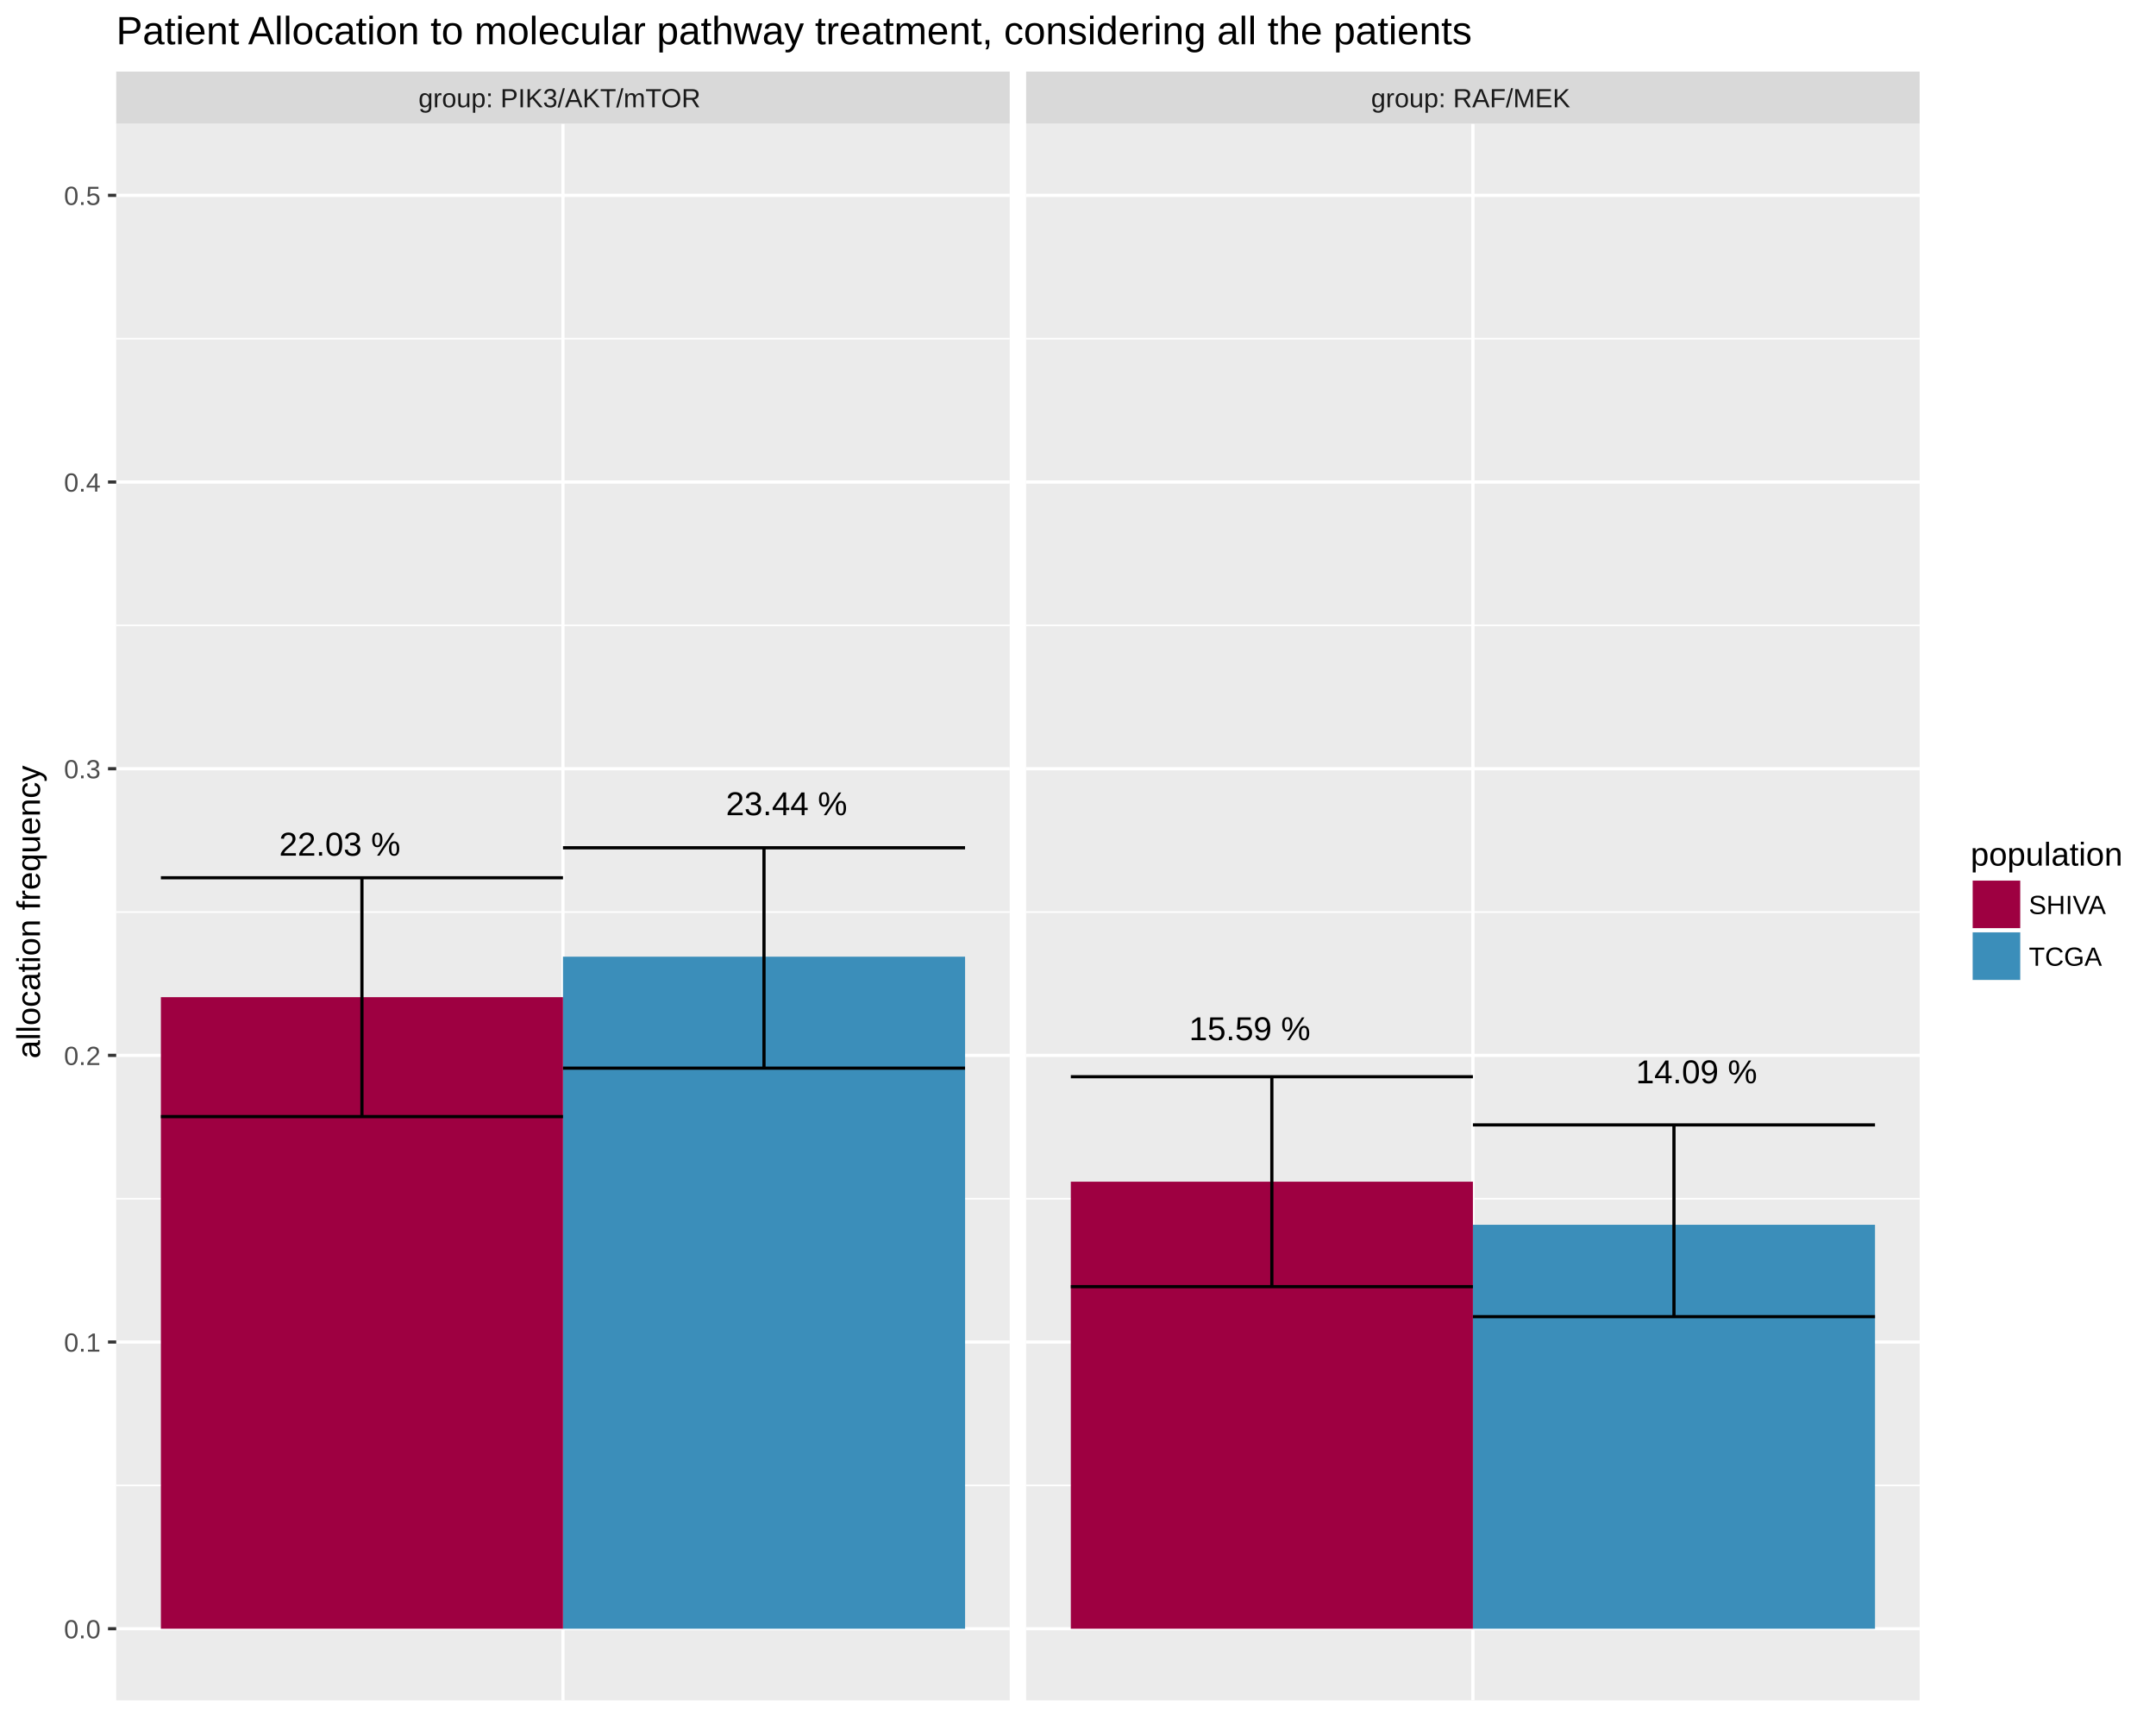
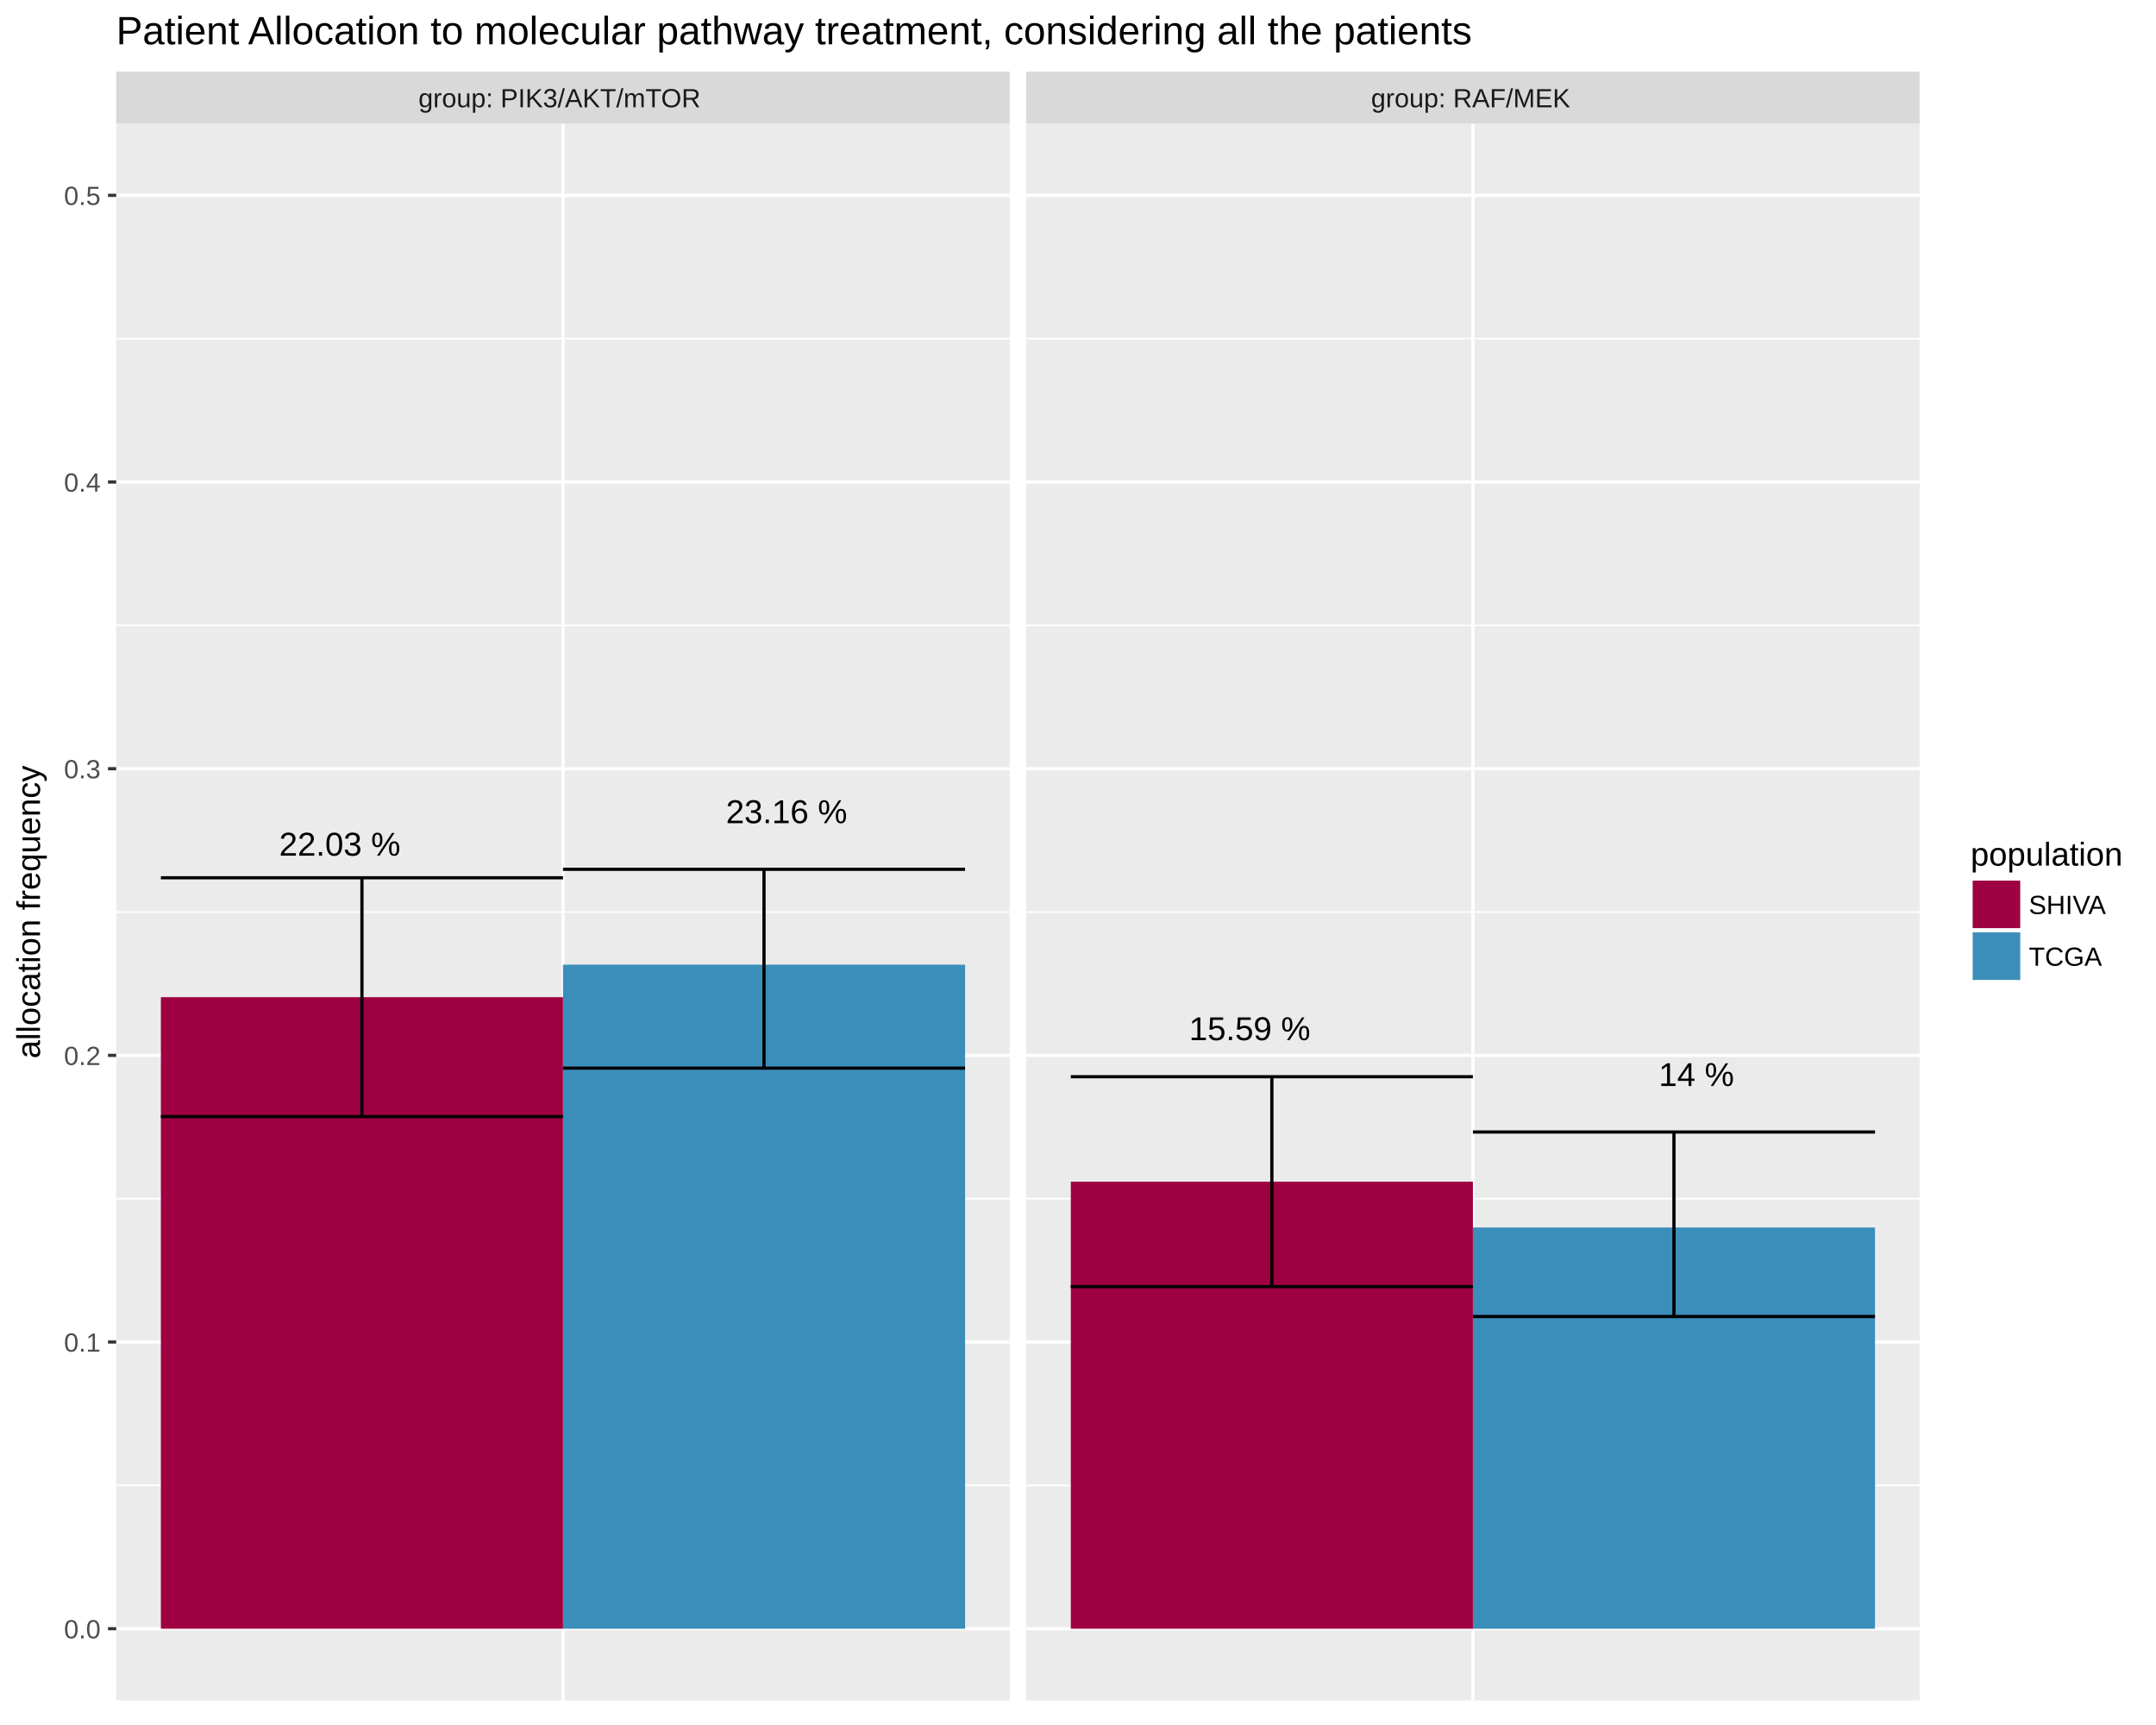
<svg xmlns="http://www.w3.org/2000/svg" viewBox="0 0 720.00 576.00">
  <defs>
    <style type="text/css">
    line, polyline, path, rect, circle {
      fill: none;
      stroke: #000000;
      stroke-linecap: round;
      stroke-linejoin: round;
      stroke-miterlimit: 10.00;
    }
  </style>
  </defs>
  <rect width="100%" height="100%" style="stroke: none; fill: #FFFFFF;" />
  <rect x="-0.00" y="0.00" width="720.00" height="576.00" style="stroke-width: 1.07; stroke: #FFFFFF; fill: #FFFFFF;" />
  <defs>
    <clipPath id="cpMzguODA3OXwzMzcuMjAyfDU2Ny43ODF8NDEuMjk0OQ==">
      <rect x="38.81" y="41.29" width="298.39" height="526.49" />
    </clipPath>
  </defs>
  <rect x="38.81" y="41.29" width="298.39" height="526.49" style="stroke-width: 1.07; stroke: none; fill: #EBEBEB;" clip-path="url(#cpMzguODA3OXwzMzcuMjAyfDU2Ny43ODF8NDEuMjk0OQ==)" />
  <polyline points="38.81,495.99 337.20,495.99 " style="stroke-width: 0.53; stroke: #FFFFFF; stroke-linecap: butt;" clip-path="url(#cpMzguODA3OXwzMzcuMjAyfDU2Ny43ODF8NDEuMjk0OQ==)" />
  <polyline points="38.81,400.26 337.20,400.26 " style="stroke-width: 0.53; stroke: #FFFFFF; stroke-linecap: butt;" clip-path="url(#cpMzguODA3OXwzMzcuMjAyfDU2Ny43ODF8NDEuMjk0OQ==)" />
  <polyline points="38.81,304.54 337.20,304.54 " style="stroke-width: 0.53; stroke: #FFFFFF; stroke-linecap: butt;" clip-path="url(#cpMzguODA3OXwzMzcuMjAyfDU2Ny43ODF8NDEuMjk0OQ==)" />
  <polyline points="38.81,208.81 337.20,208.81 " style="stroke-width: 0.53; stroke: #FFFFFF; stroke-linecap: butt;" clip-path="url(#cpMzguODA3OXwzMzcuMjAyfDU2Ny43ODF8NDEuMjk0OQ==)" />
  <polyline points="38.81,113.09 337.20,113.09 " style="stroke-width: 0.53; stroke: #FFFFFF; stroke-linecap: butt;" clip-path="url(#cpMzguODA3OXwzMzcuMjAyfDU2Ny43ODF8NDEuMjk0OQ==)" />
  <polyline points="38.81,543.85 337.20,543.85 " style="stroke-width: 1.07; stroke: #FFFFFF; stroke-linecap: butt;" clip-path="url(#cpMzguODA3OXwzMzcuMjAyfDU2Ny43ODF8NDEuMjk0OQ==)" />
  <polyline points="38.81,448.12 337.20,448.12 " style="stroke-width: 1.07; stroke: #FFFFFF; stroke-linecap: butt;" clip-path="url(#cpMzguODA3OXwzMzcuMjAyfDU2Ny43ODF8NDEuMjk0OQ==)" />
  <polyline points="38.81,352.40 337.20,352.40 " style="stroke-width: 1.07; stroke: #FFFFFF; stroke-linecap: butt;" clip-path="url(#cpMzguODA3OXwzMzcuMjAyfDU2Ny43ODF8NDEuMjk0OQ==)" />
  <polyline points="38.81,256.68 337.20,256.68 " style="stroke-width: 1.07; stroke: #FFFFFF; stroke-linecap: butt;" clip-path="url(#cpMzguODA3OXwzMzcuMjAyfDU2Ny43ODF8NDEuMjk0OQ==)" />
  <polyline points="38.81,160.95 337.20,160.95 " style="stroke-width: 1.07; stroke: #FFFFFF; stroke-linecap: butt;" clip-path="url(#cpMzguODA3OXwzMzcuMjAyfDU2Ny43ODF8NDEuMjk0OQ==)" />
  <polyline points="38.81,65.23 337.20,65.23 " style="stroke-width: 1.07; stroke: #FFFFFF; stroke-linecap: butt;" clip-path="url(#cpMzguODA3OXwzMzcuMjAyfDU2Ny43ODF8NDEuMjk0OQ==)" />
  <polyline points="188.01,567.78 188.01,41.29 " style="stroke-width: 1.07; stroke: #FFFFFF; stroke-linecap: butt;" clip-path="url(#cpMzguODA3OXwzMzcuMjAyfDU2Ny43ODF8NDEuMjk0OQ==)" />
-   <rect x="188.01" y="319.45" width="134.28" height="224.40" style="stroke-width: 1.07; stroke: none; stroke-linecap: butt; fill: #3B8EBA;" clip-path="url(#cpMzguODA3OXwzMzcuMjAyfDU2Ny43ODF8NDEuMjk0OQ==)" />
+   <rect x="188.01" y="322.12" width="134.28" height="221.73" style="stroke-width: 1.07; stroke: none; stroke-linecap: butt; fill: #3B8EBA;" clip-path="url(#cpMzguODA3OXwzMzcuMjAyfDU2Ny43ODF8NDEuMjk0OQ==)" />
  <rect x="53.73" y="332.97" width="134.28" height="210.88" style="stroke-width: 1.07; stroke: none; stroke-linecap: butt; fill: #9E0041;" clip-path="url(#cpMzguODA3OXwzMzcuMjAyfDU2Ny43ODF8NDEuMjk0OQ==)" />
-   <polyline points="188.01,283.09 322.28,283.09 " style="stroke-width: 1.07; stroke-linecap: butt;" clip-path="url(#cpMzguODA3OXwzMzcuMjAyfDU2Ny43ODF8NDEuMjk0OQ==)" />
-   <polyline points="255.14,283.09 255.14,356.67 " style="stroke-width: 1.07; stroke-linecap: butt;" clip-path="url(#cpMzguODA3OXwzMzcuMjAyfDU2Ny43ODF8NDEuMjk0OQ==)" />
+   <polyline points="188.01,290.26 322.28,290.26 " style="stroke-width: 1.07; stroke-linecap: butt;" clip-path="url(#cpMzguODA3OXwzMzcuMjAyfDU2Ny43ODF8NDEuMjk0OQ==)" />
+   <polyline points="255.14,290.26 255.14,356.67 " style="stroke-width: 1.07; stroke-linecap: butt;" clip-path="url(#cpMzguODA3OXwzMzcuMjAyfDU2Ny43ODF8NDEuMjk0OQ==)" />
  <polyline points="188.01,356.67 322.28,356.67 " style="stroke-width: 1.07; stroke-linecap: butt;" clip-path="url(#cpMzguODA3OXwzMzcuMjAyfDU2Ny43ODF8NDEuMjk0OQ==)" />
  <polyline points="53.73,293.10 188.01,293.10 " style="stroke-width: 1.07; stroke-linecap: butt;" clip-path="url(#cpMzguODA3OXwzMzcuMjAyfDU2Ny43ODF8NDEuMjk0OQ==)" />
  <polyline points="120.87,293.10 120.87,372.84 " style="stroke-width: 1.07; stroke-linecap: butt;" clip-path="url(#cpMzguODA3OXwzMzcuMjAyfDU2Ny43ODF8NDEuMjk0OQ==)" />
  <polyline points="53.73,372.84 188.01,372.84 " style="stroke-width: 1.07; stroke-linecap: butt;" clip-path="url(#cpMzguODA3OXwzMzcuMjAyfDU2Ny43ODF8NDEuMjk0OQ==)" />
  <g clip-path="url(#cpMzguODA3OXwzMzcuMjAyfDU2Ny43ODF8NDEuMjk0OQ==)">
-     <text x="242.42" y="272.20" style="font-size: 11.04px; font-family: Arial;" textLength="40.36px" lengthAdjust="spacingAndGlyphs">23.44 %</text>
+     <text x="242.42" y="274.87" style="font-size: 11.04px; font-family: Arial;" textLength="40.36px" lengthAdjust="spacingAndGlyphs">23.16 %</text>
  </g>
  <g clip-path="url(#cpMzguODA3OXwzMzcuMjAyfDU2Ny43ODF8NDEuMjk0OQ==)">
    <text x="93.22" y="285.72" style="font-size: 11.04px; font-family: Arial;" textLength="40.36px" lengthAdjust="spacingAndGlyphs">22.03 %</text>
  </g>
  <defs>
    <clipPath id="cpMHw3MjB8NTc2fDA=">
      <rect x="0.00" y="0.00" width="720.00" height="576.00" />
    </clipPath>
  </defs>
  <defs>
    <clipPath id="cpMzQyLjY4Mnw2NDEuMDc2fDU2Ny43ODF8NDEuMjk0OQ==">
      <rect x="342.68" y="41.29" width="298.39" height="526.49" />
    </clipPath>
  </defs>
  <rect x="342.68" y="41.29" width="298.39" height="526.49" style="stroke-width: 1.07; stroke: none; fill: #EBEBEB;" clip-path="url(#cpMzQyLjY4Mnw2NDEuMDc2fDU2Ny43ODF8NDEuMjk0OQ==)" />
  <polyline points="342.68,495.99 641.08,495.99 " style="stroke-width: 0.53; stroke: #FFFFFF; stroke-linecap: butt;" clip-path="url(#cpMzQyLjY4Mnw2NDEuMDc2fDU2Ny43ODF8NDEuMjk0OQ==)" />
  <polyline points="342.68,400.26 641.08,400.26 " style="stroke-width: 0.53; stroke: #FFFFFF; stroke-linecap: butt;" clip-path="url(#cpMzQyLjY4Mnw2NDEuMDc2fDU2Ny43ODF8NDEuMjk0OQ==)" />
  <polyline points="342.68,304.54 641.08,304.54 " style="stroke-width: 0.53; stroke: #FFFFFF; stroke-linecap: butt;" clip-path="url(#cpMzQyLjY4Mnw2NDEuMDc2fDU2Ny43ODF8NDEuMjk0OQ==)" />
  <polyline points="342.68,208.81 641.08,208.81 " style="stroke-width: 0.53; stroke: #FFFFFF; stroke-linecap: butt;" clip-path="url(#cpMzQyLjY4Mnw2NDEuMDc2fDU2Ny43ODF8NDEuMjk0OQ==)" />
  <polyline points="342.68,113.09 641.08,113.09 " style="stroke-width: 0.53; stroke: #FFFFFF; stroke-linecap: butt;" clip-path="url(#cpMzQyLjY4Mnw2NDEuMDc2fDU2Ny43ODF8NDEuMjk0OQ==)" />
  <polyline points="342.68,543.85 641.08,543.85 " style="stroke-width: 1.07; stroke: #FFFFFF; stroke-linecap: butt;" clip-path="url(#cpMzQyLjY4Mnw2NDEuMDc2fDU2Ny43ODF8NDEuMjk0OQ==)" />
  <polyline points="342.68,448.12 641.08,448.12 " style="stroke-width: 1.07; stroke: #FFFFFF; stroke-linecap: butt;" clip-path="url(#cpMzQyLjY4Mnw2NDEuMDc2fDU2Ny43ODF8NDEuMjk0OQ==)" />
  <polyline points="342.68,352.40 641.08,352.40 " style="stroke-width: 1.07; stroke: #FFFFFF; stroke-linecap: butt;" clip-path="url(#cpMzQyLjY4Mnw2NDEuMDc2fDU2Ny43ODF8NDEuMjk0OQ==)" />
  <polyline points="342.68,256.68 641.08,256.68 " style="stroke-width: 1.07; stroke: #FFFFFF; stroke-linecap: butt;" clip-path="url(#cpMzQyLjY4Mnw2NDEuMDc2fDU2Ny43ODF8NDEuMjk0OQ==)" />
  <polyline points="342.68,160.95 641.08,160.95 " style="stroke-width: 1.07; stroke: #FFFFFF; stroke-linecap: butt;" clip-path="url(#cpMzQyLjY4Mnw2NDEuMDc2fDU2Ny43ODF8NDEuMjk0OQ==)" />
  <polyline points="342.68,65.23 641.08,65.23 " style="stroke-width: 1.07; stroke: #FFFFFF; stroke-linecap: butt;" clip-path="url(#cpMzQyLjY4Mnw2NDEuMDc2fDU2Ny43ODF8NDEuMjk0OQ==)" />
  <polyline points="491.88,567.78 491.88,41.29 " style="stroke-width: 1.07; stroke: #FFFFFF; stroke-linecap: butt;" clip-path="url(#cpMzQyLjY4Mnw2NDEuMDc2fDU2Ny43ODF8NDEuMjk0OQ==)" />
-   <rect x="491.88" y="408.97" width="134.28" height="134.88" style="stroke-width: 1.07; stroke: none; stroke-linecap: butt; fill: #3B8EBA;" clip-path="url(#cpMzQyLjY4Mnw2NDEuMDc2fDU2Ny43ODF8NDEuMjk0OQ==)" />
+   <rect x="491.88" y="409.88" width="134.28" height="133.97" style="stroke-width: 1.07; stroke: none; stroke-linecap: butt; fill: #3B8EBA;" clip-path="url(#cpMzQyLjY4Mnw2NDEuMDc2fDU2Ny43ODF8NDEuMjk0OQ==)" />
  <rect x="357.60" y="394.58" width="134.28" height="149.27" style="stroke-width: 1.07; stroke: none; stroke-linecap: butt; fill: #9E0041;" clip-path="url(#cpMzQyLjY4Mnw2NDEuMDc2fDU2Ny43ODF8NDEuMjk0OQ==)" />
-   <polyline points="491.88,375.62 626.16,375.62 " style="stroke-width: 1.07; stroke-linecap: butt;" clip-path="url(#cpMzQyLjY4Mnw2NDEuMDc2fDU2Ny43ODF8NDEuMjk0OQ==)" />
-   <polyline points="559.02,375.62 559.02,439.65 " style="stroke-width: 1.07; stroke-linecap: butt;" clip-path="url(#cpMzQyLjY4Mnw2NDEuMDc2fDU2Ny43ODF8NDEuMjk0OQ==)" />
-   <polyline points="491.88,439.65 626.16,439.65 " style="stroke-width: 1.07; stroke-linecap: butt;" clip-path="url(#cpMzQyLjY4Mnw2NDEuMDc2fDU2Ny43ODF8NDEuMjk0OQ==)" />
+   <polyline points="491.88,377.99 626.16,377.99 " style="stroke-width: 1.07; stroke-linecap: butt;" clip-path="url(#cpMzQyLjY4Mnw2NDEuMDc2fDU2Ny43ODF8NDEuMjk0OQ==)" />
+   <polyline points="559.02,377.99 559.02,439.60 " style="stroke-width: 1.07; stroke-linecap: butt;" clip-path="url(#cpMzQyLjY4Mnw2NDEuMDc2fDU2Ny43ODF8NDEuMjk0OQ==)" />
+   <polyline points="491.88,439.60 626.16,439.60 " style="stroke-width: 1.07; stroke-linecap: butt;" clip-path="url(#cpMzQyLjY4Mnw2NDEuMDc2fDU2Ny43ODF8NDEuMjk0OQ==)" />
  <polyline points="357.60,359.53 491.88,359.53 " style="stroke-width: 1.07; stroke-linecap: butt;" clip-path="url(#cpMzQyLjY4Mnw2NDEuMDc2fDU2Ny43ODF8NDEuMjk0OQ==)" />
  <polyline points="424.74,359.53 424.74,429.63 " style="stroke-width: 1.07; stroke-linecap: butt;" clip-path="url(#cpMzQyLjY4Mnw2NDEuMDc2fDU2Ny43ODF8NDEuMjk0OQ==)" />
  <polyline points="357.60,429.63 491.88,429.63 " style="stroke-width: 1.07; stroke-linecap: butt;" clip-path="url(#cpMzQyLjY4Mnw2NDEuMDc2fDU2Ny43ODF8NDEuMjk0OQ==)" />
  <g clip-path="url(#cpMzQyLjY4Mnw2NDEuMDc2fDU2Ny43ODF8NDEuMjk0OQ==)">
-     <text x="546.30" y="361.72" style="font-size: 11.04px; font-family: Arial;" textLength="40.36px" lengthAdjust="spacingAndGlyphs">14.09 %</text>
+     <text x="553.94" y="362.63" style="font-size: 11.04px; font-family: Arial;" textLength="25.07px" lengthAdjust="spacingAndGlyphs">14 %</text>
  </g>
  <g clip-path="url(#cpMzQyLjY4Mnw2NDEuMDc2fDU2Ny43ODF8NDEuMjk0OQ==)">
    <text x="397.10" y="347.33" style="font-size: 11.04px; font-family: Arial;" textLength="40.36px" lengthAdjust="spacingAndGlyphs">15.59 %</text>
  </g>
  <defs>
    <clipPath id="cpMHw3MjB8NTc2fDA=">
      <rect x="0.00" y="0.00" width="720.00" height="576.00" />
    </clipPath>
  </defs>
  <defs>
    <clipPath id="cpMzguODA3OXwzMzcuMjAyfDQxLjI5NDl8MjMuODk4NQ==">
      <rect x="38.81" y="23.90" width="298.39" height="17.40" />
    </clipPath>
  </defs>
  <rect x="38.81" y="23.90" width="298.39" height="17.40" style="stroke-width: 1.07; stroke: none; fill: #D9D9D9;" clip-path="url(#cpMzguODA3OXwzMzcuMjAyfDQxLjI5NDl8MjMuODk4NQ==)" />
  <g clip-path="url(#cpMzguODA3OXwzMzcuMjAyfDQxLjI5NDl8MjMuODk4NQ==)">
    <text x="139.74" y="35.82" style="font-size: 8.80px; fill: #1A1A1A; font-family: Arial;" textLength="96.53px" lengthAdjust="spacingAndGlyphs">group: PIK3/AKT/mTOR</text>
  </g>
  <defs>
    <clipPath id="cpMHw3MjB8NTc2fDA=">
      <rect x="0.00" y="0.00" width="720.00" height="576.00" />
    </clipPath>
  </defs>
  <defs>
    <clipPath id="cpMzQyLjY4Mnw2NDEuMDc2fDQxLjI5NDl8MjMuODk4NQ==">
      <rect x="342.68" y="23.90" width="298.39" height="17.40" />
    </clipPath>
  </defs>
  <rect x="342.68" y="23.90" width="298.39" height="17.40" style="stroke-width: 1.07; stroke: none; fill: #D9D9D9;" clip-path="url(#cpMzQyLjY4Mnw2NDEuMDc2fDQxLjI5NDl8MjMuODk4NQ==)" />
  <g clip-path="url(#cpMzQyLjY4Mnw2NDEuMDc2fDQxLjI5NDl8MjMuODk4NQ==)">
    <text x="457.87" y="35.82" style="font-size: 8.80px; fill: #1A1A1A; font-family: Arial;" textLength="68.02px" lengthAdjust="spacingAndGlyphs">group: RAF/MEK</text>
  </g>
  <defs>
    <clipPath id="cpMHw3MjB8NTc2fDA=">
      <rect x="0.00" y="0.00" width="720.00" height="576.00" />
    </clipPath>
  </defs>
  <g clip-path="url(#cpMHw3MjB8NTc2fDA=)">
    <text x="21.37" y="547.07" style="font-size: 8.80px; fill: #4D4D4D; font-family: Arial;" textLength="12.51px" lengthAdjust="spacingAndGlyphs">0.0</text>
  </g>
  <g clip-path="url(#cpMHw3MjB8NTc2fDA=)">
    <text x="21.37" y="451.34" style="font-size: 8.80px; fill: #4D4D4D; font-family: Arial;" textLength="12.51px" lengthAdjust="spacingAndGlyphs">0.1</text>
  </g>
  <g clip-path="url(#cpMHw3MjB8NTc2fDA=)">
    <text x="21.37" y="355.62" style="font-size: 8.80px; fill: #4D4D4D; font-family: Arial;" textLength="12.51px" lengthAdjust="spacingAndGlyphs">0.2</text>
  </g>
  <g clip-path="url(#cpMHw3MjB8NTc2fDA=)">
    <text x="21.37" y="259.89" style="font-size: 8.80px; fill: #4D4D4D; font-family: Arial;" textLength="12.51px" lengthAdjust="spacingAndGlyphs">0.3</text>
  </g>
  <g clip-path="url(#cpMHw3MjB8NTc2fDA=)">
    <text x="21.37" y="164.17" style="font-size: 8.80px; fill: #4D4D4D; font-family: Arial;" textLength="12.51px" lengthAdjust="spacingAndGlyphs">0.4</text>
  </g>
  <g clip-path="url(#cpMHw3MjB8NTc2fDA=)">
    <text x="21.37" y="68.44" style="font-size: 8.80px; fill: #4D4D4D; font-family: Arial;" textLength="12.51px" lengthAdjust="spacingAndGlyphs">0.5</text>
  </g>
  <polyline points="36.07,543.85 38.81,543.85 " style="stroke-width: 1.07; stroke: #333333; stroke-linecap: butt;" clip-path="url(#cpMHw3MjB8NTc2fDA=)" />
  <polyline points="36.07,448.12 38.81,448.12 " style="stroke-width: 1.07; stroke: #333333; stroke-linecap: butt;" clip-path="url(#cpMHw3MjB8NTc2fDA=)" />
  <polyline points="36.07,352.40 38.81,352.40 " style="stroke-width: 1.07; stroke: #333333; stroke-linecap: butt;" clip-path="url(#cpMHw3MjB8NTc2fDA=)" />
  <polyline points="36.07,256.68 38.81,256.68 " style="stroke-width: 1.07; stroke: #333333; stroke-linecap: butt;" clip-path="url(#cpMHw3MjB8NTc2fDA=)" />
  <polyline points="36.07,160.95 38.81,160.95 " style="stroke-width: 1.07; stroke: #333333; stroke-linecap: butt;" clip-path="url(#cpMHw3MjB8NTc2fDA=)" />
  <polyline points="36.07,65.23 38.81,65.23 " style="stroke-width: 1.07; stroke: #333333; stroke-linecap: butt;" clip-path="url(#cpMHw3MjB8NTc2fDA=)" />
  <g clip-path="url(#cpMHw3MjB8NTc2fDA=)">
    <text transform="translate(13.35,353.46) rotate(-90)" style="font-size: 11.00px; font-family: Arial;" textLength="97.84px" lengthAdjust="spacingAndGlyphs">allocation frequency</text>
  </g>
  <rect x="652.41" y="275.49" width="62.11" height="58.09" style="stroke-width: 1.07; stroke: none; fill: #FFFFFF;" clip-path="url(#cpMHw3MjB8NTc2fDA=)" />
  <g clip-path="url(#cpMHw3MjB8NTc2fDA=)">
    <text x="658.08" y="289.04" style="font-size: 11.00px; font-family: Arial;" textLength="50.77px" lengthAdjust="spacingAndGlyphs">population</text>
  </g>
  <rect x="658.08" y="293.36" width="17.28" height="17.28" style="stroke-width: 1.07; stroke: #FFFFFF; fill: #F2F2F2;" clip-path="url(#cpMHw3MjB8NTc2fDA=)" />
  <rect x="658.79" y="294.06" width="15.86" height="15.86" style="stroke-width: 1.07; stroke: none; stroke-linejoin: miter; fill: #9E0041;" clip-path="url(#cpMHw3MjB8NTc2fDA=)" />
  <rect x="658.08" y="310.64" width="17.28" height="17.28" style="stroke-width: 1.07; stroke: #FFFFFF; fill: #F2F2F2;" clip-path="url(#cpMHw3MjB8NTc2fDA=)" />
  <rect x="658.79" y="311.34" width="15.86" height="15.86" style="stroke-width: 1.07; stroke: none; stroke-linejoin: miter; fill: #3B8EBA;" clip-path="url(#cpMHw3MjB8NTc2fDA=)" />
  <g clip-path="url(#cpMHw3MjB8NTc2fDA=)">
    <text x="677.52" y="305.21" style="font-size: 8.80px; font-family: Arial;" textLength="27.01px" lengthAdjust="spacingAndGlyphs">SHIVA</text>
  </g>
  <g clip-path="url(#cpMHw3MjB8NTc2fDA=)">
    <text x="677.52" y="322.49" style="font-size: 8.80px; font-family: Arial;" textLength="25.00px" lengthAdjust="spacingAndGlyphs">TCGA</text>
  </g>
  <g clip-path="url(#cpMHw3MjB8NTc2fDA=)">
    <text x="38.81" y="14.79" style="font-size: 13.20px; font-family: Arial;" textLength="446.58px" lengthAdjust="spacingAndGlyphs">Patient Allocation to molecular pathway treatment, considering all the patients</text>
  </g>
</svg>
